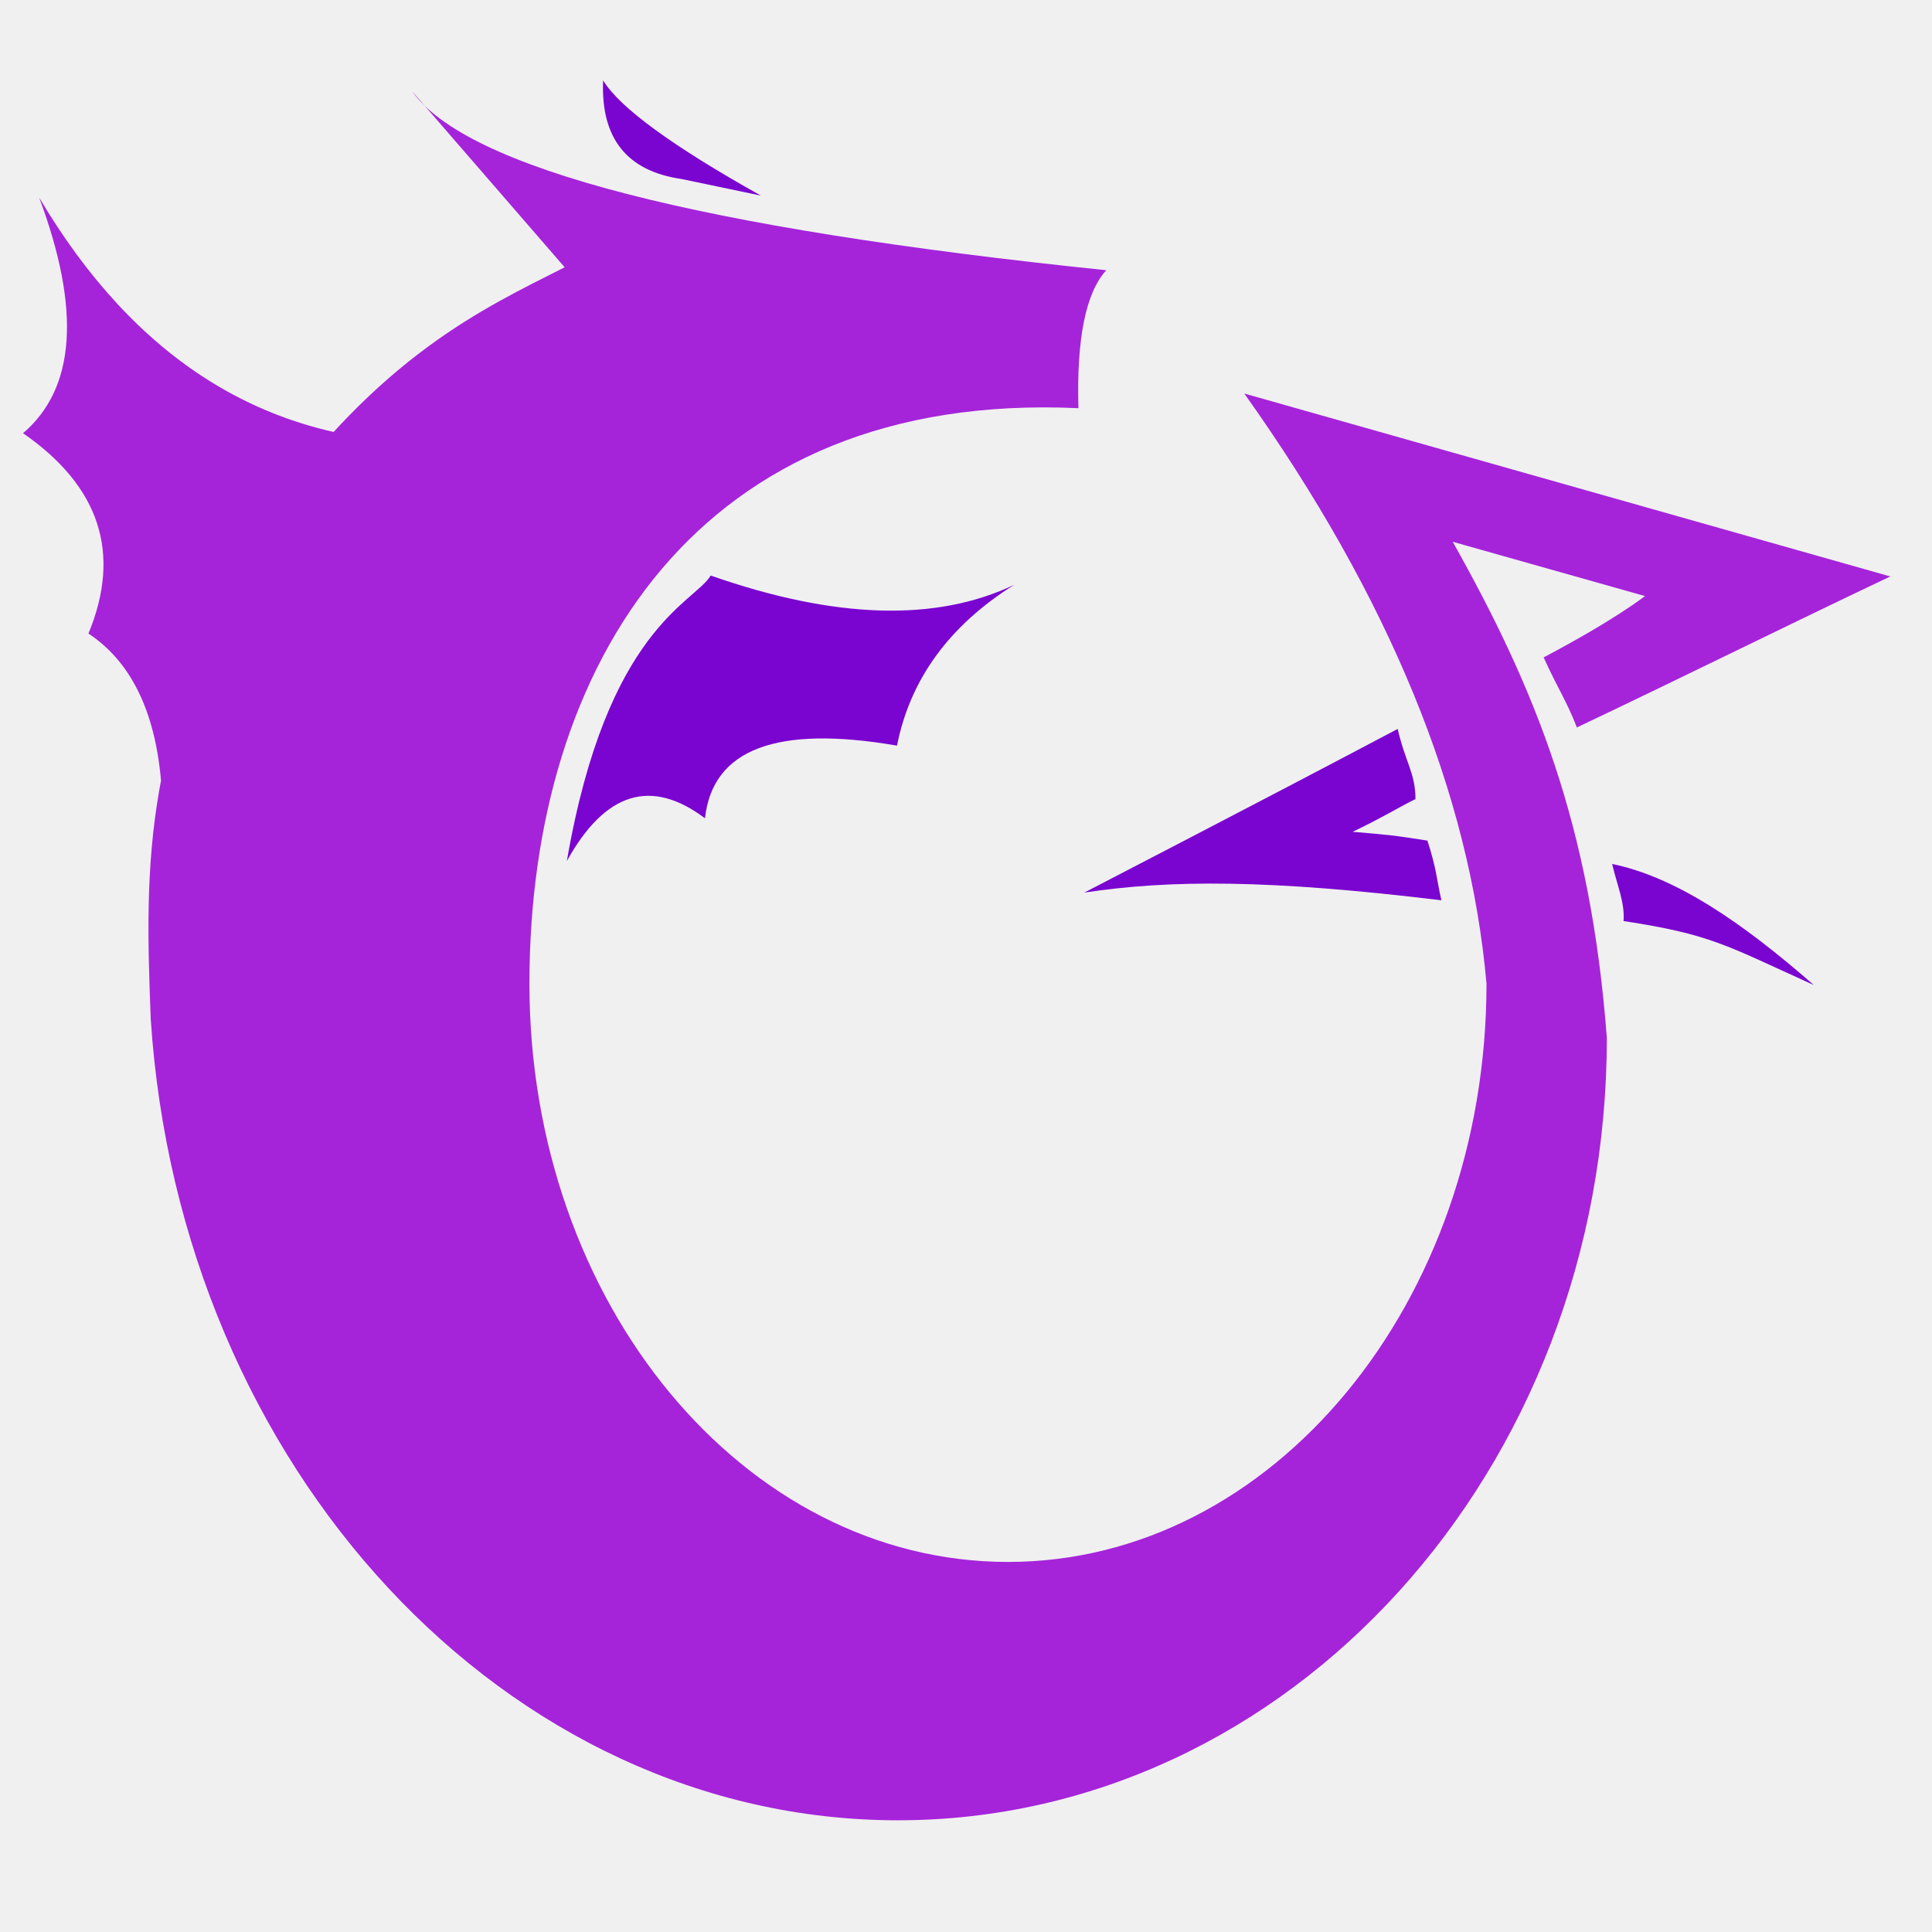
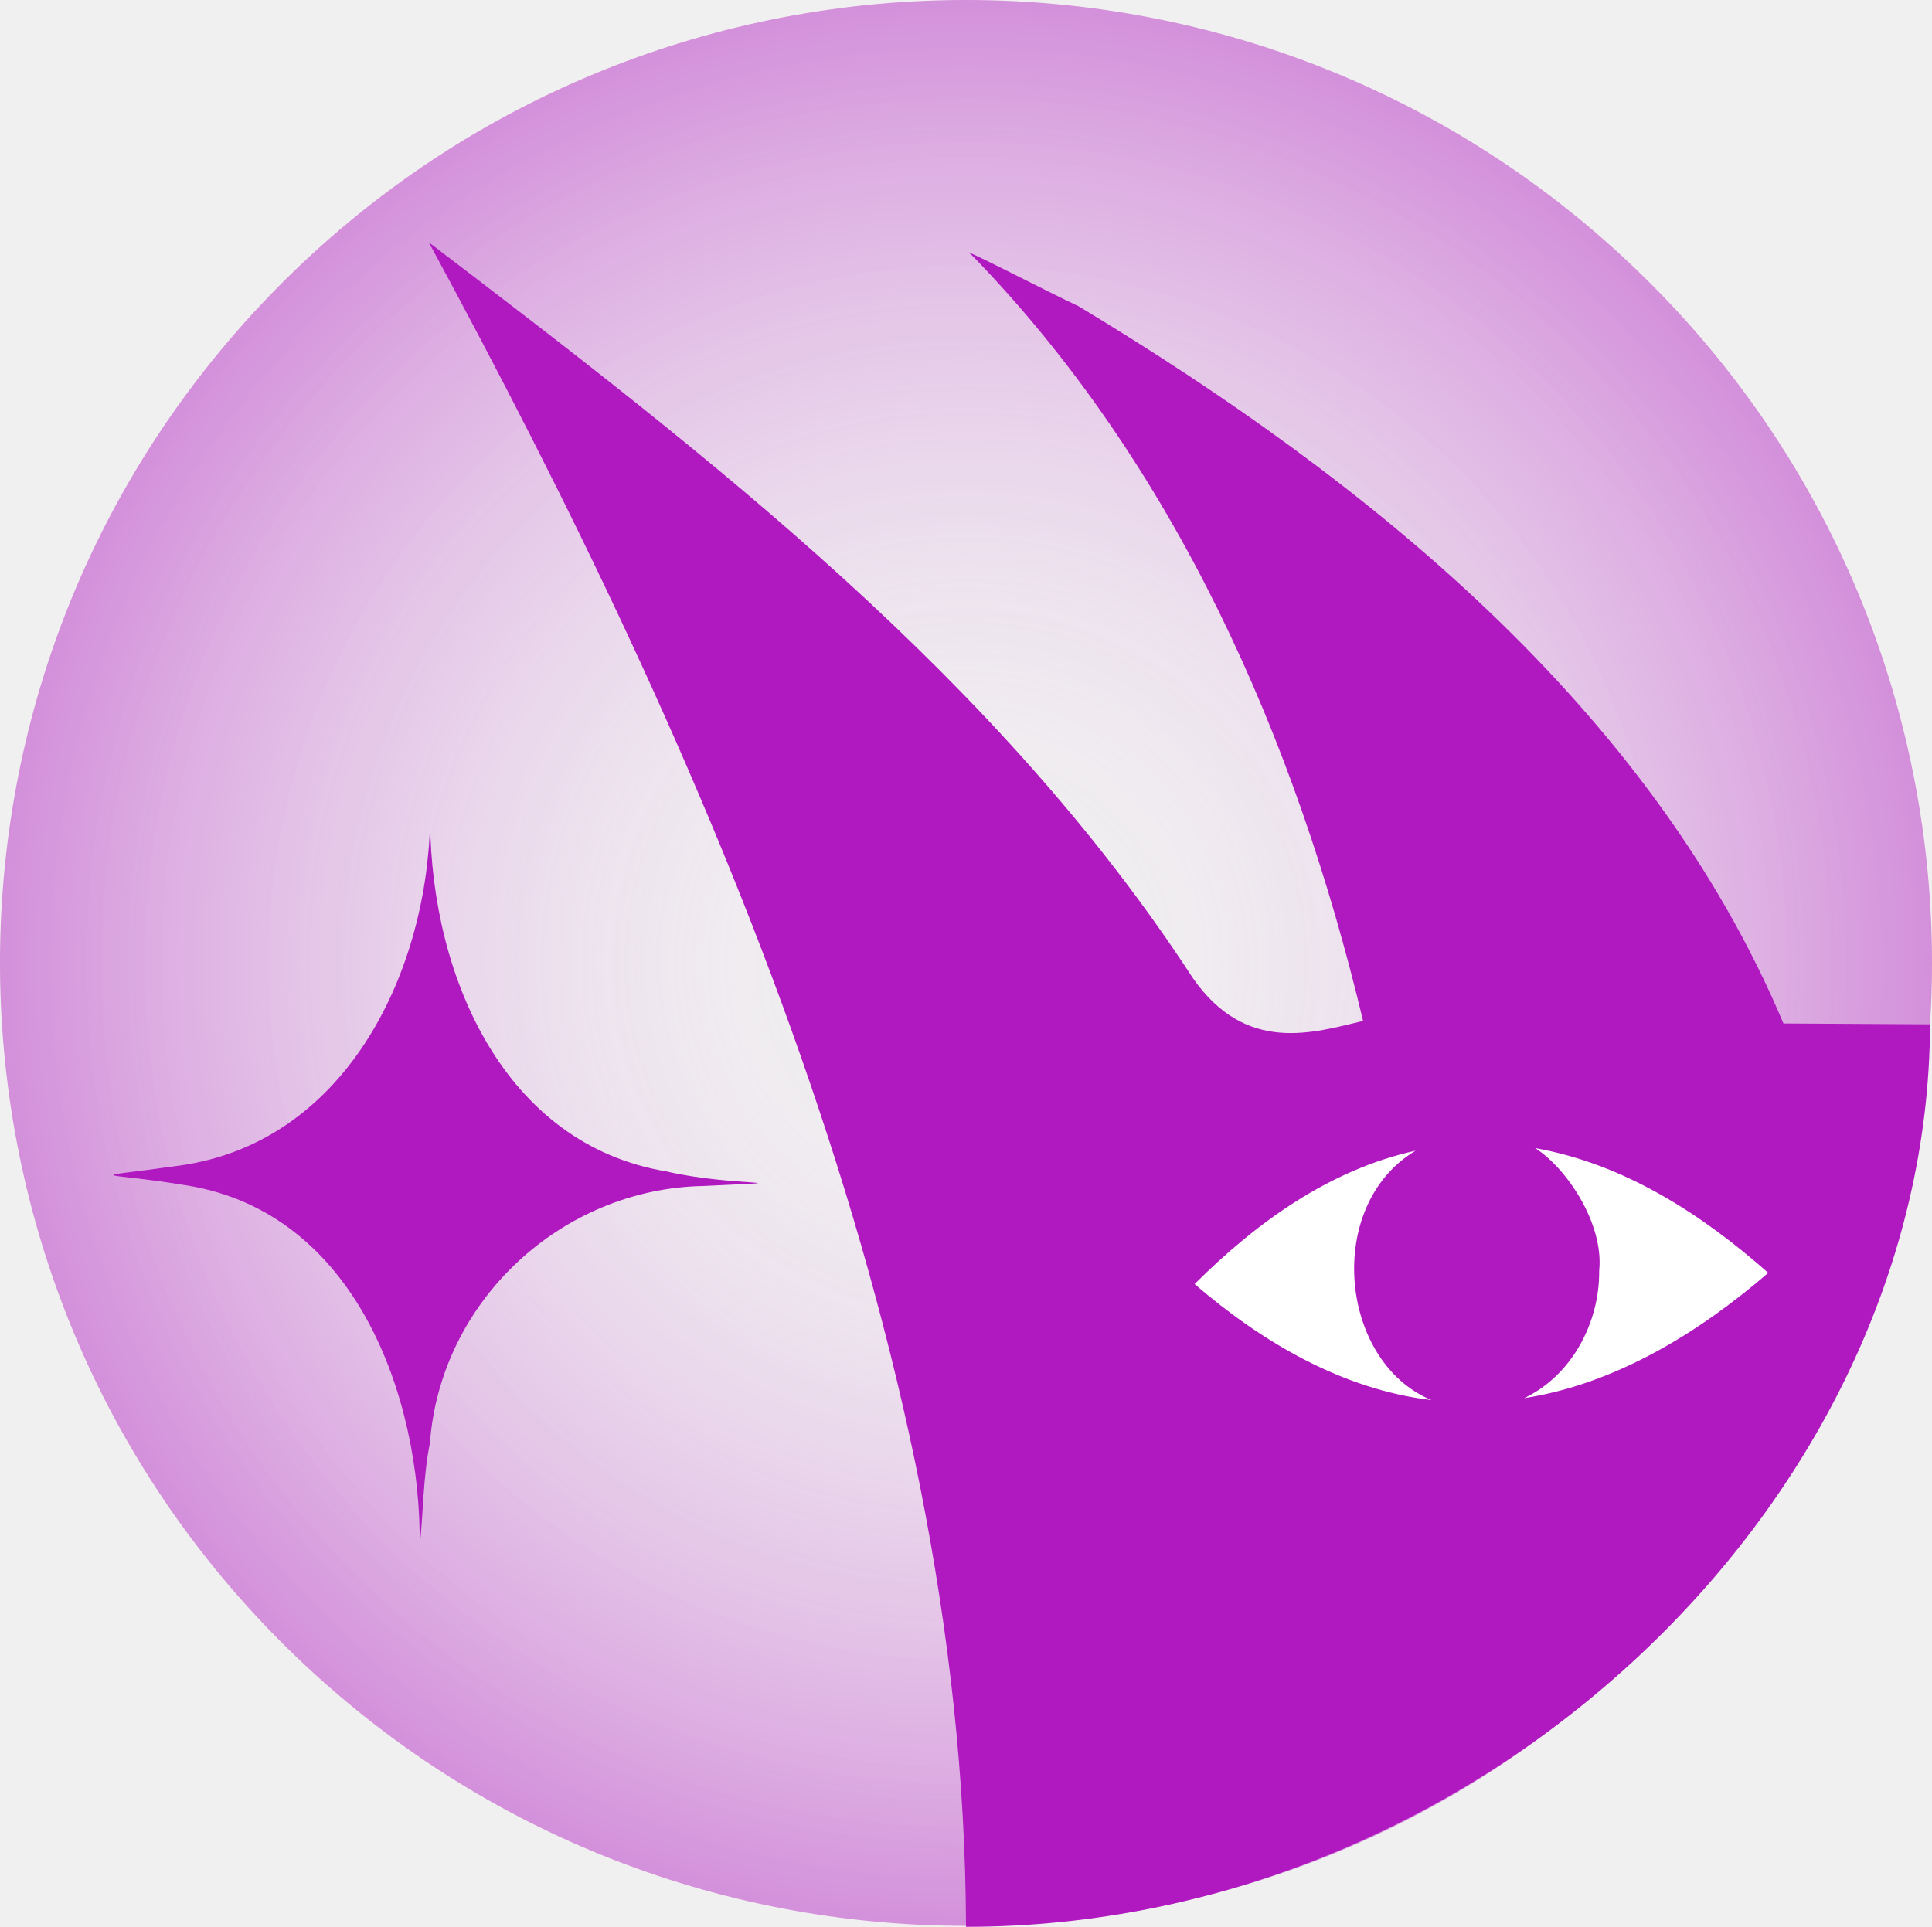
- <svg xmlns="http://www.w3.org/2000/svg" xmlns:xlink="http://www.w3.org/1999/xlink" width="1024px" height="1024px" viewBox="0 0 1024 1024" version="1.1">
+ <svg xmlns="http://www.w3.org/2000/svg" xmlns:xlink="http://www.w3.org/1999/xlink" width="244.383px" height="243.772px" viewBox="0 0 244.383 243.772" version="1.1">
  <defs>
-     <path d="M0 0L1556 0L1556 1556L0 1556L0 0Z" id="path_1" />
-     <rect width="1024" height="1024" id="artboard_1" />
-     <clipPath id="clip_1">
-       <use xlink:href="#artboard_1" clip-rule="evenodd" />
-     </clipPath>
+     <radialGradient gradientUnits="objectBoundingBox" cx="50%" cy="50%" fx="50%" fy="50%" r="50.151%" gradientTransform="translate(0.4999999,0.4999999),scale(0.9969919,1),scale(1,0.999086),translate(-0.4999999,-0.4999999)" id="gradient_1">
+       <stop offset="0%" stop-color="#FFFFFF" stop-opacity="0" />
+       <stop offset="100%" stop-color="#B018C0" stop-opacity="0.459" />
+     </radialGradient>
+     <path d="M0 0L244.383 0L244.383 243.772L0 243.772L0 0Z" id="path_1" />
    <clipPath id="mask_1">
      <use xlink:href="#path_1" />
    </clipPath>
  </defs>
-   <g id="Logo" clip-path="url(#clip_1)">
-     <g id="logo-2" transform="translate(-292 -238)">
-       <path d="M0 0L1556 0L1556 1556L0 1556L0 0Z" id="Background" fill="none" fill-rule="evenodd" stroke="none" />
+   <g id="Logo" transform="translate(0 -0.0001525879)">
+     <g id="logo_circle_black" transform="translate(-1.4918595E-05 0.000152595)">
+       <path d="M0 0L244.383 0L244.383 243.772L0 243.772L0 0Z" id="Background" fill="#FFFFFF" fill-opacity="0" fill-rule="evenodd" stroke="none" />
      <g clip-path="url(#mask_1)">
-         <path d="M695.277 341.675C648.335 315.405 620.463 295.047 611.661 280.602C610.377 311.266 624.222 328.689 653.195 332.871L695.277 341.675Z" id="shape0" fill="#7A05D0" fill-rule="evenodd" stroke="#000000" stroke-opacity="0" stroke-width="0" stroke-linecap="square" stroke-linejoin="bevel" />
-         <path d="M519.315 472.635C432.438 471.857 363.585 428.548 312.756 342.709C334.939 402.137 332.094 443.77 304.221 467.61C344.931 495.85 356.483 531.241 338.879 573.785C361.212 588.603 374.029 614.533 377.33 651.575C424.455 595.853 472.189 528.357 519.315 472.635L519.315 472.635Z" id="shape1" fill="#A524DA" fill-rule="evenodd" stroke="#000000" stroke-opacity="0" stroke-width="0" stroke-linecap="square" stroke-linejoin="bevel" />
-         <path d="M668.691 543.044C734.517 566.105 788.152 567.733 829.594 547.929C795.12 569.567 774.399 597.99 767.43 633.199C703.615 622.196 669.691 635.032 665.656 671.708C637.107 650.245 612.704 657.797 592.447 694.365C613.736 570.836 659.889 557.714 668.691 543.044L668.691 543.044Z" id="shape2" fill="#7A05D0" fill-rule="evenodd" stroke="#000000" stroke-opacity="0" stroke-width="0" stroke-linecap="square" stroke-linejoin="bevel" />
-         <path d="M1127.77 623.571C1187.56 595.175 1234.11 571.924 1293.9 543.528L951.494 446.572C1028.26 554.455 1071.05 658.707 1079.87 759.328C1079.87 928.621 966.311 1065.86 826.236 1065.86C686.162 1065.86 572.608 928.621 572.608 759.328C572.608 590.035 662.044 445.016 863.58 454.352C862.543 417.527 867.47 393.149 878.362 381.22C662.078 358.917 539.413 327.279 510.368 286.304L591.28 379.664C547.52 401.814 493.596 426.525 432.568 511.924C366.873 625.331 368.772 695.85 371.884 778C387.444 1016.35 560.352 1202.79 767.886 1202.79C975.421 1202.79 1143.66 1017.13 1143.66 788.114C1135.1 675.161 1105.85 603.303 1061.97 525.15L1163.89 553.936C1163.32 554.237 1148.91 565.948 1110.16 586.438C1117.83 603.33 1122.57 609.98 1127.77 623.571L1127.77 623.571Z" id="shape3" fill="#A524DA" fill-rule="evenodd" stroke="#000000" stroke-opacity="0" stroke-width="0" stroke-linecap="square" stroke-linejoin="bevel" />
-         <path d="M1055.97 715.168C964.791 704.122 912.438 704.196 866.693 711.092C875.783 706.285 953.837 666.098 1032.8 624.345C1036.81 641.884 1042.28 647.975 1042.22 661.53C1033.82 665.616 1024.49 671.473 1008.94 678.859C1028.62 680.557 1030.92 680.753 1048.55 683.535C1053.44 698.391 1053.55 704.747 1055.97 715.168L1055.97 715.168Z" id="shape4" fill="#7A05D0" fill-rule="evenodd" stroke="#000000" stroke-opacity="0" stroke-width="0" stroke-linecap="square" stroke-linejoin="bevel" />
-         <path d="M1152.52 726.17C1198.66 733.265 1206.05 738.618 1253.36 760.106C1214.74 726.32 1180.03 702.858 1146.47 695.913C1149.15 707.413 1153.27 716.458 1152.52 726.17L1152.52 726.17Z" id="shape5" fill="#7A05D0" fill-rule="evenodd" stroke="#000000" stroke-opacity="0" stroke-width="0" stroke-linecap="square" stroke-linejoin="bevel" />
+         <path d="M37.539 209.676C-11.074 163.116 -12.683 86.1 33.944 37.562C80.57 -10.977 157.816 -12.7 206.572 33.712C255.329 80.123 257.176 157.133 210.699 205.815C164.223 254.496 86.984 256.456 38.084 210.195" id="path838" fill="url(#gradient_1)" fill-rule="evenodd" stroke="none" />
+         <path d="M140.505 140.445L227.44 140.445L227.44 180.774L140.505 180.774L140.505 140.445Z" id="rect849" fill="#FFFFFF" fill-rule="evenodd" stroke="none" />
+         <path d="M54.234 30.65C89.292 95.297 121.993 169.541 122.191 243.772C186.973 243.772 243.887 190.332 244.14 129.597L225.595 129.488C208.831 89.617 172.853 60.693 136.437 38.748C133.236 37.282 120.303 30.579 122.85 32.199C148.677 58.737 163.927 93.558 172.42 129.167C166.111 130.658 157.659 133.401 150.915 123.784C126.27 85.885 89.787 57.756 54.234 30.65L54.234 30.65ZM54.408 104.019C53.918 123.649 43.399 144.604 22.696 147.467C10.135 149.23 12.752 148.154 23.771 149.998C44.856 153.487 53.256 176.436 53.092 195.573C53.549 191.547 53.491 186.973 54.385 182.542C55.726 164.536 71.091 150.354 89.007 150.047C103.078 149.359 92.512 150.129 84.353 148.213C63.807 144.818 54.591 123.626 54.408 104.019L54.408 104.019ZM194.18 145.254C205.402 147.226 215.266 153.607 223.67 161.038C214.869 168.63 204.323 175.099 192.791 176.887C198.829 174.029 202.345 167.312 202.284 160.782C202.905 154.671 197.993 147.634 194.18 145.254L194.18 145.254ZM179.064 145.581C167.451 152.52 169.436 172.333 181.078 177.131C169.764 175.785 159.603 169.767 151.11 162.455C158.863 154.708 168.18 147.972 179.064 145.581L179.064 145.581Z" id="layer2" fill="#B018C0" fill-rule="evenodd" stroke="none" />
      </g>
    </g>
  </g>
</svg>
